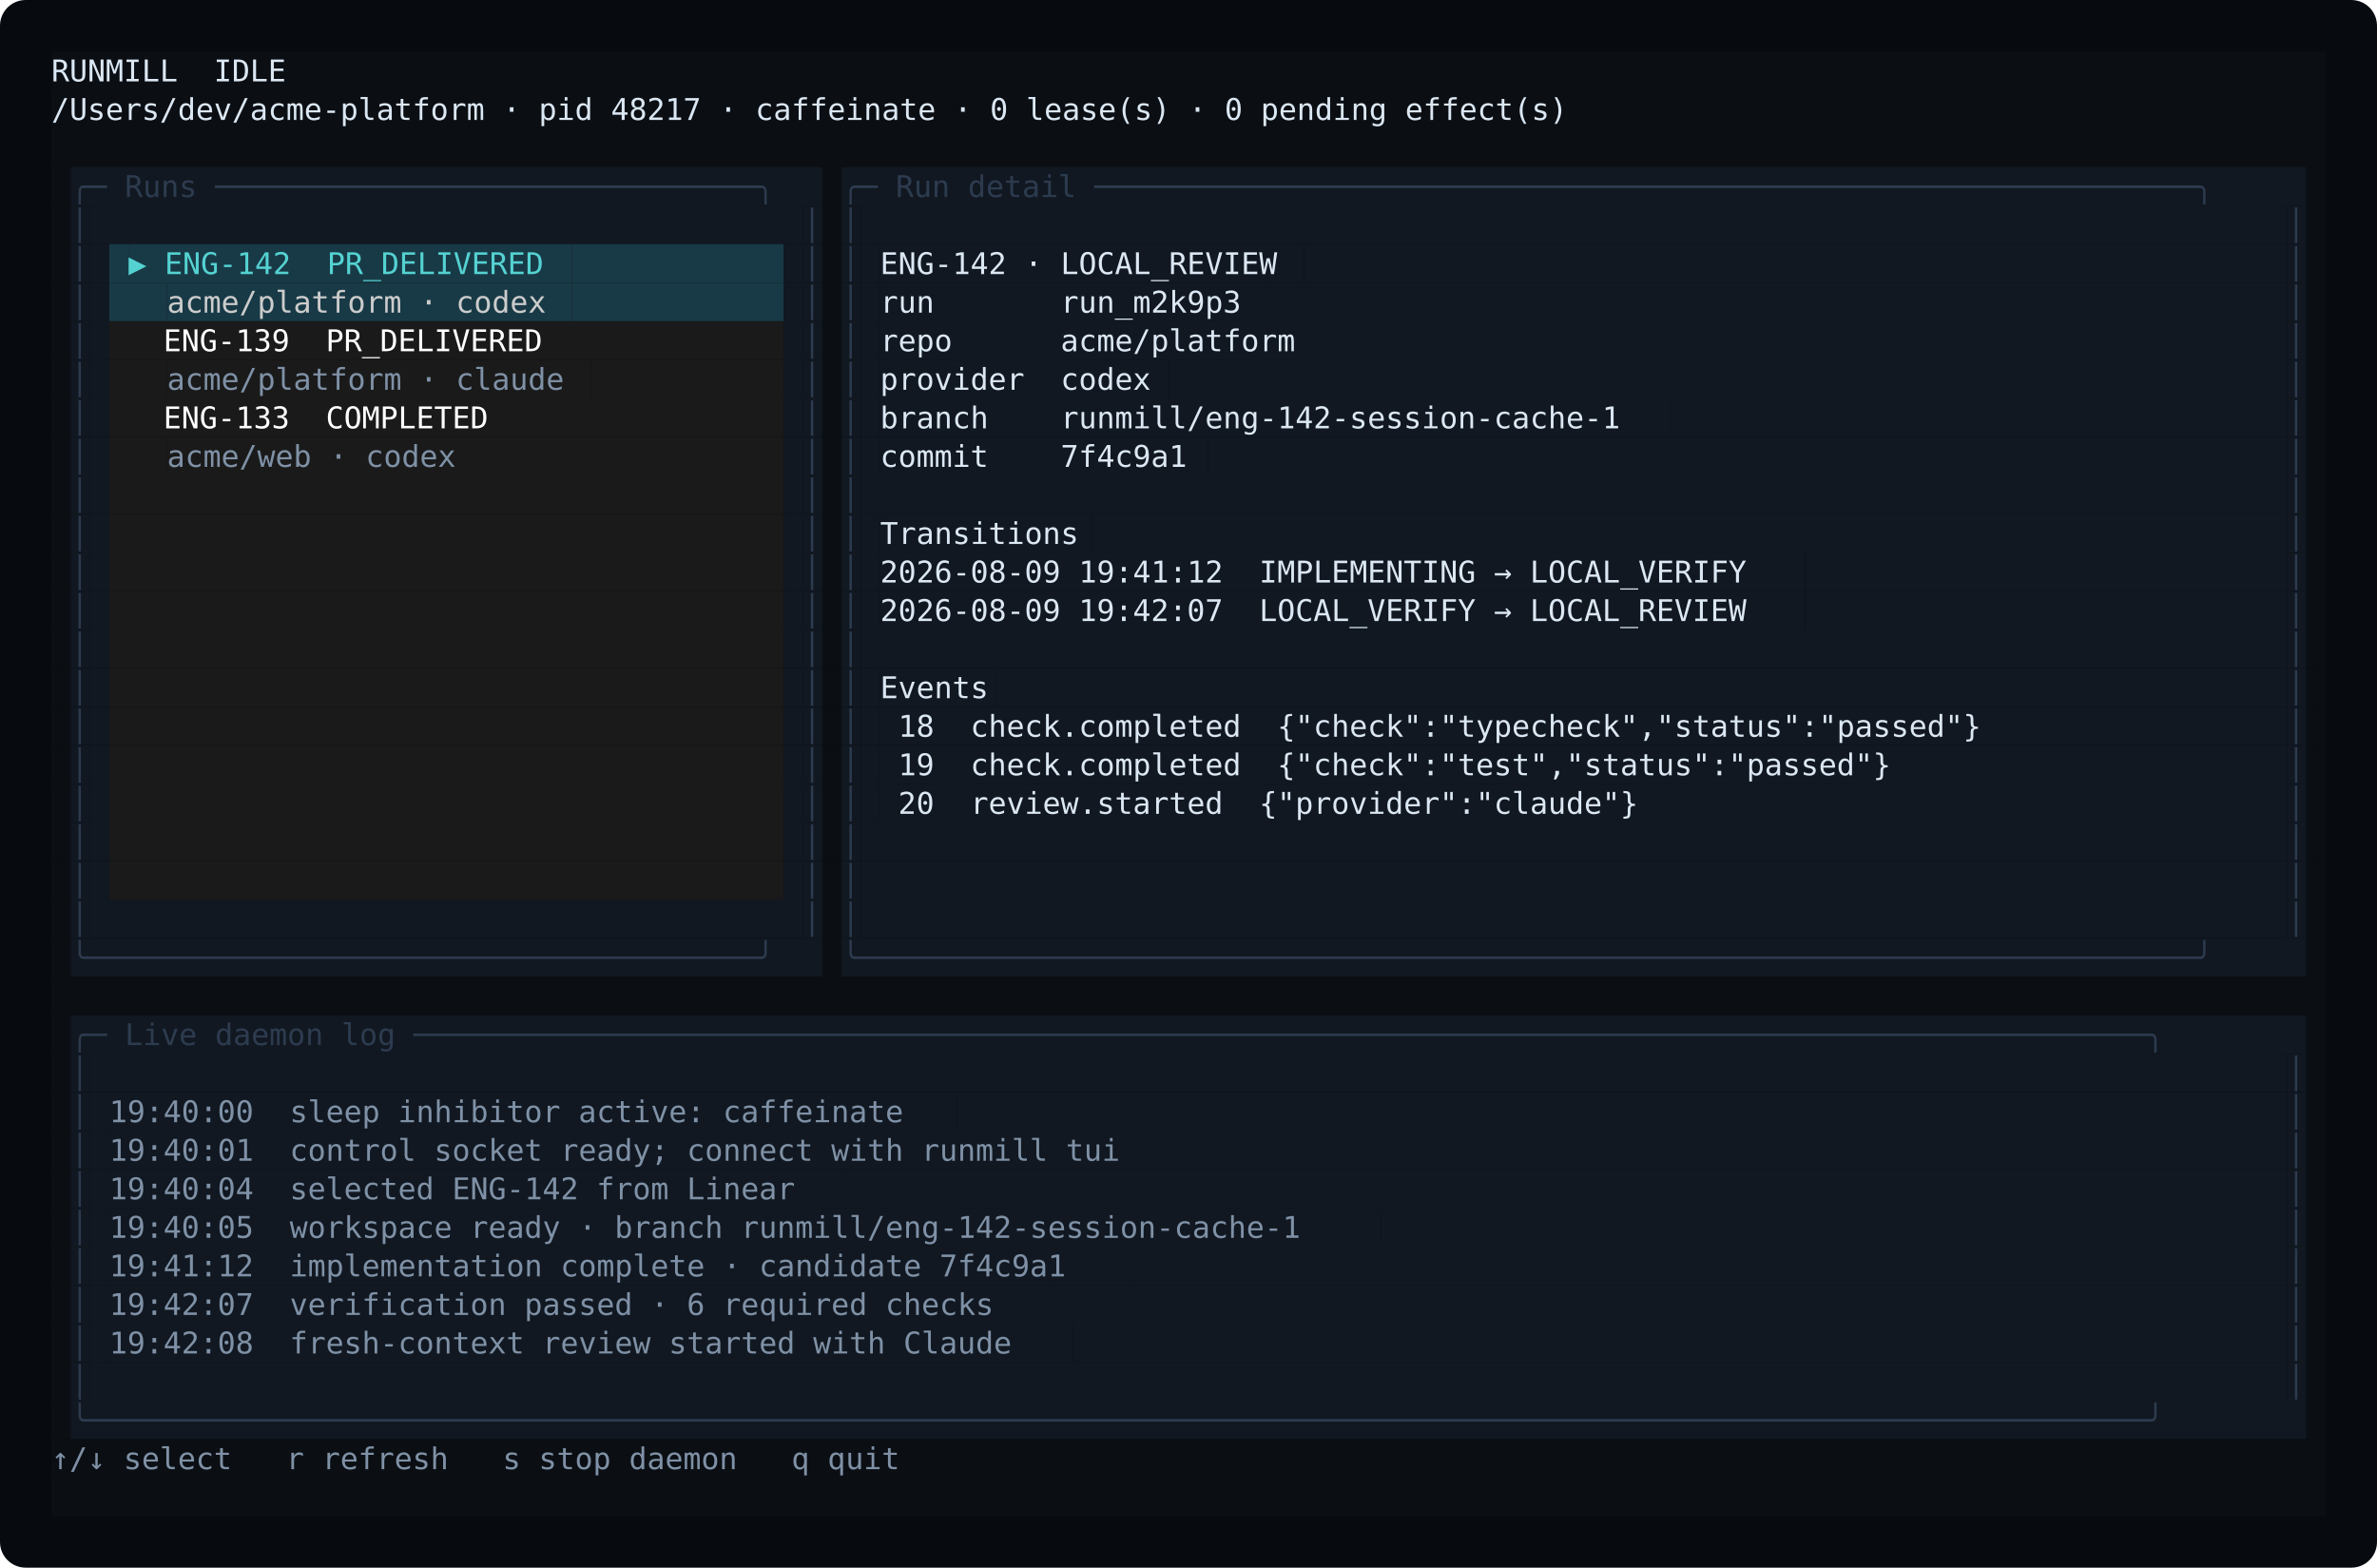
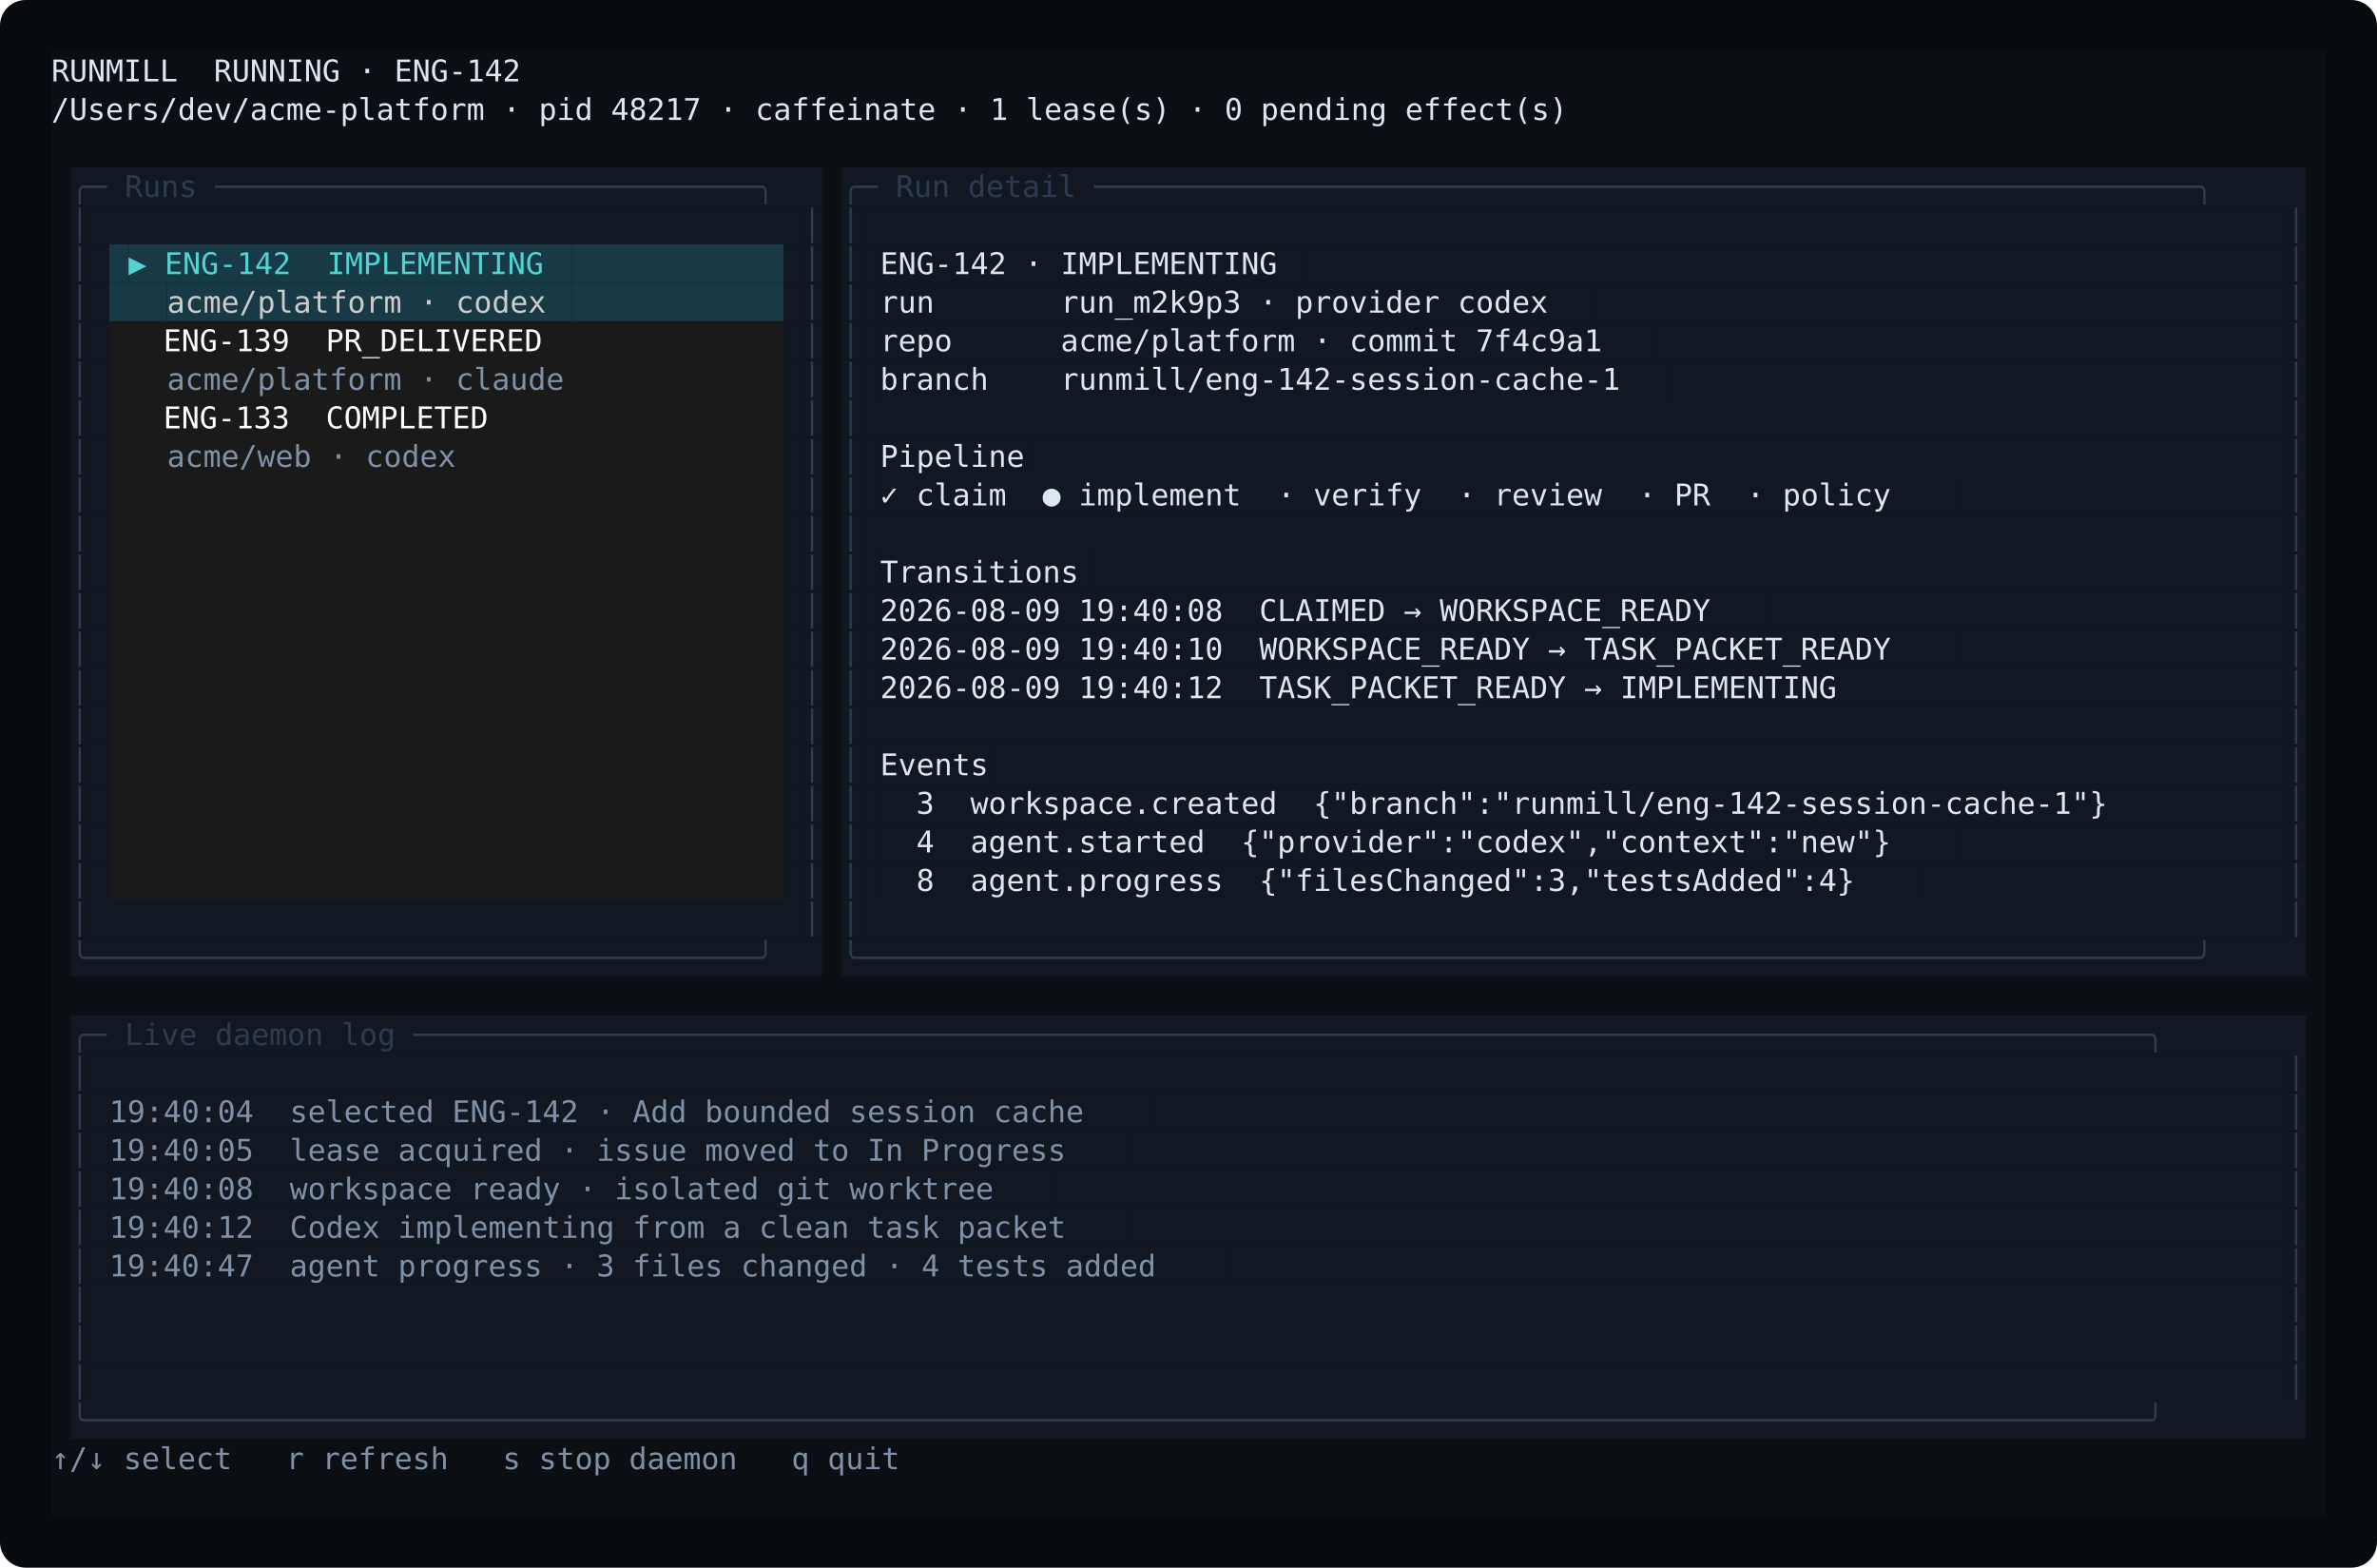
<svg xmlns="http://www.w3.org/2000/svg" width="1110" height="732" viewBox="0 0 1110 732">
  <rect width="100%" height="100%" rx="12" fill="#070a0f" />
  <g font-family="Menlo, Monaco, 'DejaVu Sans Mono', monospace" font-size="14" xml:space="preserve">
-     <rect x="24" y="24" width="117" height="18" fill="rgba(11,15,20,1.000)" />
-     <rect x="141" y="24" width="945" height="18" fill="rgba(11,15,20,1.000)" />
+     <rect x="24" y="24" width="234" height="18" fill="rgba(11,15,20,1.000)" />
+     <rect x="258" y="24" width="828" height="18" fill="rgba(11,15,20,1.000)" />
    <rect x="24" y="42" width="756" height="18" fill="rgba(11,15,20,1.000)" />
    <rect x="780" y="42" width="306" height="18" fill="rgba(11,15,20,1.000)" />
    <rect x="24" y="60" width="1062" height="18" fill="rgba(11,15,20,1.000)" />
    <rect x="24" y="78" width="9" height="18" fill="rgba(11,15,20,1.000)" />
    <rect x="33" y="78" width="351" height="18" fill="rgba(17,24,33,1.000)" />
    <rect x="384" y="78" width="9" height="18" fill="rgba(11,15,20,1.000)" />
    <rect x="393" y="78" width="684" height="18" fill="rgba(17,24,33,1.000)" />
    <rect x="1077" y="78" width="9" height="18" fill="rgba(11,15,20,1.000)" />
    <rect x="24" y="96" width="9" height="18" fill="rgba(11,15,20,1.000)" />
    <rect x="33" y="96" width="9" height="18" fill="rgba(17,24,33,1.000)" />
    <rect x="42" y="96" width="333" height="18" fill="rgba(17,24,33,1.000)" />
    <rect x="375" y="96" width="9" height="18" fill="rgba(17,24,33,1.000)" />
    <rect x="384" y="96" width="9" height="18" fill="rgba(11,15,20,1.000)" />
    <rect x="393" y="96" width="9" height="18" fill="rgba(17,24,33,1.000)" />
    <rect x="402" y="96" width="666" height="18" fill="rgba(17,24,33,1.000)" />
    <rect x="1068" y="96" width="9" height="18" fill="rgba(17,24,33,1.000)" />
    <rect x="1077" y="96" width="9" height="18" fill="rgba(11,15,20,1.000)" />
    <rect x="24" y="114" width="9" height="18" fill="rgba(11,15,20,1.000)" />
    <rect x="33" y="114" width="9" height="18" fill="rgba(17,24,33,1.000)" />
    <rect x="42" y="114" width="9" height="18" fill="rgba(17,24,33,1.000)" />
    <rect x="51" y="114" width="9" height="18" fill="rgba(24,58,70,1.000)" />
    <rect x="60" y="114" width="207" height="18" fill="rgba(24,58,70,1.000)" />
    <rect x="267" y="114" width="99" height="18" fill="rgba(24,58,70,1.000)" />
    <rect x="366" y="114" width="9" height="18" fill="rgba(17,24,33,1.000)" />
    <rect x="375" y="114" width="9" height="18" fill="rgba(17,24,33,1.000)" />
    <rect x="384" y="114" width="9" height="18" fill="rgba(11,15,20,1.000)" />
    <rect x="393" y="114" width="9" height="18" fill="rgba(17,24,33,1.000)" />
    <rect x="402" y="114" width="9" height="18" fill="rgba(17,24,33,1.000)" />
    <rect x="411" y="114" width="198" height="18" fill="rgba(17,24,33,1.000)" />
    <rect x="609" y="114" width="459" height="18" fill="rgba(17,24,33,1.000)" />
    <rect x="1068" y="114" width="9" height="18" fill="rgba(17,24,33,1.000)" />
    <rect x="1077" y="114" width="9" height="18" fill="rgba(11,15,20,1.000)" />
    <rect x="24" y="132" width="9" height="18" fill="rgba(11,15,20,1.000)" />
    <rect x="33" y="132" width="9" height="18" fill="rgba(17,24,33,1.000)" />
    <rect x="42" y="132" width="9" height="18" fill="rgba(17,24,33,1.000)" />
    <rect x="51" y="132" width="27" height="18" fill="rgba(24,58,70,1.000)" />
    <rect x="78" y="132" width="189" height="18" fill="rgba(24,58,70,1.000)" />
    <rect x="267" y="132" width="99" height="18" fill="rgba(24,58,70,1.000)" />
    <rect x="366" y="132" width="9" height="18" fill="rgba(17,24,33,1.000)" />
    <rect x="375" y="132" width="9" height="18" fill="rgba(17,24,33,1.000)" />
    <rect x="384" y="132" width="9" height="18" fill="rgba(11,15,20,1.000)" />
    <rect x="393" y="132" width="9" height="18" fill="rgba(17,24,33,1.000)" />
    <rect x="402" y="132" width="9" height="18" fill="rgba(17,24,33,1.000)" />
-     <rect x="411" y="132" width="180" height="18" fill="rgba(17,24,33,1.000)" />
-     <rect x="591" y="132" width="477" height="18" fill="rgba(17,24,33,1.000)" />
+     <rect x="411" y="132" width="333" height="18" fill="rgba(17,24,33,1.000)" />
+     <rect x="744" y="132" width="324" height="18" fill="rgba(17,24,33,1.000)" />
    <rect x="1068" y="132" width="9" height="18" fill="rgba(17,24,33,1.000)" />
    <rect x="1077" y="132" width="9" height="18" fill="rgba(11,15,20,1.000)" />
    <rect x="24" y="150" width="9" height="18" fill="rgba(11,15,20,1.000)" />
    <rect x="33" y="150" width="9" height="18" fill="rgba(17,24,33,1.000)" />
    <rect x="42" y="150" width="9" height="18" fill="rgba(17,24,33,1.000)" />
    <rect x="51" y="150" width="315" height="18" fill="rgba(26,26,26,1.000)" />
    <rect x="366" y="150" width="9" height="18" fill="rgba(17,24,33,1.000)" />
    <rect x="375" y="150" width="9" height="18" fill="rgba(17,24,33,1.000)" />
    <rect x="384" y="150" width="9" height="18" fill="rgba(11,15,20,1.000)" />
    <rect x="393" y="150" width="9" height="18" fill="rgba(17,24,33,1.000)" />
    <rect x="402" y="150" width="9" height="18" fill="rgba(17,24,33,1.000)" />
-     <rect x="411" y="150" width="207" height="18" fill="rgba(17,24,33,1.000)" />
-     <rect x="618" y="150" width="450" height="18" fill="rgba(17,24,33,1.000)" />
+     <rect x="411" y="150" width="360" height="18" fill="rgba(17,24,33,1.000)" />
+     <rect x="771" y="150" width="297" height="18" fill="rgba(17,24,33,1.000)" />
    <rect x="1068" y="150" width="9" height="18" fill="rgba(17,24,33,1.000)" />
    <rect x="1077" y="150" width="9" height="18" fill="rgba(11,15,20,1.000)" />
    <rect x="24" y="168" width="9" height="18" fill="rgba(11,15,20,1.000)" />
    <rect x="33" y="168" width="9" height="18" fill="rgba(17,24,33,1.000)" />
    <rect x="42" y="168" width="9" height="18" fill="rgba(17,24,33,1.000)" />
    <rect x="51" y="168" width="27" height="18" fill="rgba(26,26,26,1.000)" />
    <rect x="78" y="168" width="198" height="18" fill="rgba(26,26,26,1.000)" />
    <rect x="276" y="168" width="90" height="18" fill="rgba(26,26,26,1.000)" />
    <rect x="366" y="168" width="9" height="18" fill="rgba(17,24,33,1.000)" />
    <rect x="375" y="168" width="9" height="18" fill="rgba(17,24,33,1.000)" />
    <rect x="384" y="168" width="9" height="18" fill="rgba(11,15,20,1.000)" />
    <rect x="393" y="168" width="9" height="18" fill="rgba(17,24,33,1.000)" />
    <rect x="402" y="168" width="9" height="18" fill="rgba(17,24,33,1.000)" />
-     <rect x="411" y="168" width="135" height="18" fill="rgba(17,24,33,1.000)" />
-     <rect x="546" y="168" width="522" height="18" fill="rgba(17,24,33,1.000)" />
+     <rect x="411" y="168" width="369" height="18" fill="rgba(17,24,33,1.000)" />
+     <rect x="780" y="168" width="288" height="18" fill="rgba(17,24,33,1.000)" />
    <rect x="1068" y="168" width="9" height="18" fill="rgba(17,24,33,1.000)" />
    <rect x="1077" y="168" width="9" height="18" fill="rgba(11,15,20,1.000)" />
    <rect x="24" y="186" width="9" height="18" fill="rgba(11,15,20,1.000)" />
    <rect x="33" y="186" width="9" height="18" fill="rgba(17,24,33,1.000)" />
    <rect x="42" y="186" width="9" height="18" fill="rgba(17,24,33,1.000)" />
    <rect x="51" y="186" width="315" height="18" fill="rgba(26,26,26,1.000)" />
    <rect x="366" y="186" width="9" height="18" fill="rgba(17,24,33,1.000)" />
    <rect x="375" y="186" width="9" height="18" fill="rgba(17,24,33,1.000)" />
    <rect x="384" y="186" width="9" height="18" fill="rgba(11,15,20,1.000)" />
    <rect x="393" y="186" width="9" height="18" fill="rgba(17,24,33,1.000)" />
-     <rect x="402" y="186" width="9" height="18" fill="rgba(17,24,33,1.000)" />
-     <rect x="411" y="186" width="369" height="18" fill="rgba(17,24,33,1.000)" />
-     <rect x="780" y="186" width="288" height="18" fill="rgba(17,24,33,1.000)" />
+     <rect x="402" y="186" width="666" height="18" fill="rgba(17,24,33,1.000)" />
    <rect x="1068" y="186" width="9" height="18" fill="rgba(17,24,33,1.000)" />
    <rect x="1077" y="186" width="9" height="18" fill="rgba(11,15,20,1.000)" />
    <rect x="24" y="204" width="9" height="18" fill="rgba(11,15,20,1.000)" />
    <rect x="33" y="204" width="9" height="18" fill="rgba(17,24,33,1.000)" />
    <rect x="42" y="204" width="9" height="18" fill="rgba(17,24,33,1.000)" />
    <rect x="51" y="204" width="27" height="18" fill="rgba(26,26,26,1.000)" />
    <rect x="78" y="204" width="144" height="18" fill="rgba(26,26,26,1.000)" />
    <rect x="222" y="204" width="144" height="18" fill="rgba(26,26,26,1.000)" />
    <rect x="366" y="204" width="9" height="18" fill="rgba(17,24,33,1.000)" />
    <rect x="375" y="204" width="9" height="18" fill="rgba(17,24,33,1.000)" />
    <rect x="384" y="204" width="9" height="18" fill="rgba(11,15,20,1.000)" />
    <rect x="393" y="204" width="9" height="18" fill="rgba(17,24,33,1.000)" />
    <rect x="402" y="204" width="9" height="18" fill="rgba(17,24,33,1.000)" />
-     <rect x="411" y="204" width="153" height="18" fill="rgba(17,24,33,1.000)" />
-     <rect x="564" y="204" width="504" height="18" fill="rgba(17,24,33,1.000)" />
+     <rect x="411" y="204" width="72" height="18" fill="rgba(17,24,33,1.000)" />
+     <rect x="483" y="204" width="585" height="18" fill="rgba(17,24,33,1.000)" />
    <rect x="1068" y="204" width="9" height="18" fill="rgba(17,24,33,1.000)" />
    <rect x="1077" y="204" width="9" height="18" fill="rgba(11,15,20,1.000)" />
    <rect x="24" y="222" width="9" height="18" fill="rgba(11,15,20,1.000)" />
    <rect x="33" y="222" width="9" height="18" fill="rgba(17,24,33,1.000)" />
    <rect x="42" y="222" width="9" height="18" fill="rgba(17,24,33,1.000)" />
    <rect x="51" y="222" width="315" height="18" fill="rgba(26,26,26,1.000)" />
    <rect x="366" y="222" width="9" height="18" fill="rgba(17,24,33,1.000)" />
    <rect x="375" y="222" width="9" height="18" fill="rgba(17,24,33,1.000)" />
    <rect x="384" y="222" width="9" height="18" fill="rgba(11,15,20,1.000)" />
    <rect x="393" y="222" width="9" height="18" fill="rgba(17,24,33,1.000)" />
-     <rect x="402" y="222" width="666" height="18" fill="rgba(17,24,33,1.000)" />
+     <rect x="402" y="222" width="9" height="18" fill="rgba(17,24,33,1.000)" />
+     <rect x="411" y="222" width="504" height="18" fill="rgba(17,24,33,1.000)" />
+     <rect x="915" y="222" width="153" height="18" fill="rgba(17,24,33,1.000)" />
    <rect x="1068" y="222" width="9" height="18" fill="rgba(17,24,33,1.000)" />
    <rect x="1077" y="222" width="9" height="18" fill="rgba(11,15,20,1.000)" />
    <rect x="24" y="240" width="9" height="18" fill="rgba(11,15,20,1.000)" />
    <rect x="33" y="240" width="9" height="18" fill="rgba(17,24,33,1.000)" />
    <rect x="42" y="240" width="9" height="18" fill="rgba(17,24,33,1.000)" />
    <rect x="51" y="240" width="315" height="18" fill="rgba(26,26,26,1.000)" />
    <rect x="366" y="240" width="9" height="18" fill="rgba(17,24,33,1.000)" />
    <rect x="375" y="240" width="9" height="18" fill="rgba(17,24,33,1.000)" />
    <rect x="384" y="240" width="9" height="18" fill="rgba(11,15,20,1.000)" />
    <rect x="393" y="240" width="9" height="18" fill="rgba(17,24,33,1.000)" />
-     <rect x="402" y="240" width="9" height="18" fill="rgba(17,24,33,1.000)" />
-     <rect x="411" y="240" width="99" height="18" fill="rgba(17,24,33,1.000)" />
-     <rect x="510" y="240" width="558" height="18" fill="rgba(17,24,33,1.000)" />
+     <rect x="402" y="240" width="666" height="18" fill="rgba(17,24,33,1.000)" />
    <rect x="1068" y="240" width="9" height="18" fill="rgba(17,24,33,1.000)" />
    <rect x="1077" y="240" width="9" height="18" fill="rgba(11,15,20,1.000)" />
    <rect x="24" y="258" width="9" height="18" fill="rgba(11,15,20,1.000)" />
    <rect x="33" y="258" width="9" height="18" fill="rgba(17,24,33,1.000)" />
    <rect x="42" y="258" width="9" height="18" fill="rgba(17,24,33,1.000)" />
    <rect x="51" y="258" width="315" height="18" fill="rgba(26,26,26,1.000)" />
    <rect x="366" y="258" width="9" height="18" fill="rgba(17,24,33,1.000)" />
    <rect x="375" y="258" width="9" height="18" fill="rgba(17,24,33,1.000)" />
    <rect x="384" y="258" width="9" height="18" fill="rgba(11,15,20,1.000)" />
    <rect x="393" y="258" width="9" height="18" fill="rgba(17,24,33,1.000)" />
    <rect x="402" y="258" width="9" height="18" fill="rgba(17,24,33,1.000)" />
-     <rect x="411" y="258" width="432" height="18" fill="rgba(17,24,33,1.000)" />
-     <rect x="843" y="258" width="225" height="18" fill="rgba(17,24,33,1.000)" />
+     <rect x="411" y="258" width="99" height="18" fill="rgba(17,24,33,1.000)" />
+     <rect x="510" y="258" width="558" height="18" fill="rgba(17,24,33,1.000)" />
    <rect x="1068" y="258" width="9" height="18" fill="rgba(17,24,33,1.000)" />
    <rect x="1077" y="258" width="9" height="18" fill="rgba(11,15,20,1.000)" />
    <rect x="24" y="276" width="9" height="18" fill="rgba(11,15,20,1.000)" />
    <rect x="33" y="276" width="9" height="18" fill="rgba(17,24,33,1.000)" />
    <rect x="42" y="276" width="9" height="18" fill="rgba(17,24,33,1.000)" />
    <rect x="51" y="276" width="315" height="18" fill="rgba(26,26,26,1.000)" />
    <rect x="366" y="276" width="9" height="18" fill="rgba(17,24,33,1.000)" />
    <rect x="375" y="276" width="9" height="18" fill="rgba(17,24,33,1.000)" />
    <rect x="384" y="276" width="9" height="18" fill="rgba(11,15,20,1.000)" />
    <rect x="393" y="276" width="9" height="18" fill="rgba(17,24,33,1.000)" />
    <rect x="402" y="276" width="9" height="18" fill="rgba(17,24,33,1.000)" />
-     <rect x="411" y="276" width="432" height="18" fill="rgba(17,24,33,1.000)" />
-     <rect x="843" y="276" width="225" height="18" fill="rgba(17,24,33,1.000)" />
+     <rect x="411" y="276" width="414" height="18" fill="rgba(17,24,33,1.000)" />
+     <rect x="825" y="276" width="243" height="18" fill="rgba(17,24,33,1.000)" />
    <rect x="1068" y="276" width="9" height="18" fill="rgba(17,24,33,1.000)" />
    <rect x="1077" y="276" width="9" height="18" fill="rgba(11,15,20,1.000)" />
    <rect x="24" y="294" width="9" height="18" fill="rgba(11,15,20,1.000)" />
    <rect x="33" y="294" width="9" height="18" fill="rgba(17,24,33,1.000)" />
    <rect x="42" y="294" width="9" height="18" fill="rgba(17,24,33,1.000)" />
    <rect x="51" y="294" width="315" height="18" fill="rgba(26,26,26,1.000)" />
    <rect x="366" y="294" width="9" height="18" fill="rgba(17,24,33,1.000)" />
    <rect x="375" y="294" width="9" height="18" fill="rgba(17,24,33,1.000)" />
    <rect x="384" y="294" width="9" height="18" fill="rgba(11,15,20,1.000)" />
    <rect x="393" y="294" width="9" height="18" fill="rgba(17,24,33,1.000)" />
-     <rect x="402" y="294" width="666" height="18" fill="rgba(17,24,33,1.000)" />
+     <rect x="402" y="294" width="9" height="18" fill="rgba(17,24,33,1.000)" />
+     <rect x="411" y="294" width="504" height="18" fill="rgba(17,24,33,1.000)" />
+     <rect x="915" y="294" width="153" height="18" fill="rgba(17,24,33,1.000)" />
    <rect x="1068" y="294" width="9" height="18" fill="rgba(17,24,33,1.000)" />
    <rect x="1077" y="294" width="9" height="18" fill="rgba(11,15,20,1.000)" />
    <rect x="24" y="312" width="9" height="18" fill="rgba(11,15,20,1.000)" />
    <rect x="33" y="312" width="9" height="18" fill="rgba(17,24,33,1.000)" />
    <rect x="42" y="312" width="9" height="18" fill="rgba(17,24,33,1.000)" />
    <rect x="51" y="312" width="315" height="18" fill="rgba(26,26,26,1.000)" />
    <rect x="366" y="312" width="9" height="18" fill="rgba(17,24,33,1.000)" />
    <rect x="375" y="312" width="9" height="18" fill="rgba(17,24,33,1.000)" />
    <rect x="384" y="312" width="9" height="18" fill="rgba(11,15,20,1.000)" />
    <rect x="393" y="312" width="9" height="18" fill="rgba(17,24,33,1.000)" />
    <rect x="402" y="312" width="9" height="18" fill="rgba(17,24,33,1.000)" />
-     <rect x="411" y="312" width="54" height="18" fill="rgba(17,24,33,1.000)" />
-     <rect x="465" y="312" width="603" height="18" fill="rgba(17,24,33,1.000)" />
+     <rect x="411" y="312" width="477" height="18" fill="rgba(17,24,33,1.000)" />
+     <rect x="888" y="312" width="180" height="18" fill="rgba(17,24,33,1.000)" />
    <rect x="1068" y="312" width="9" height="18" fill="rgba(17,24,33,1.000)" />
    <rect x="1077" y="312" width="9" height="18" fill="rgba(11,15,20,1.000)" />
    <rect x="24" y="330" width="9" height="18" fill="rgba(11,15,20,1.000)" />
    <rect x="33" y="330" width="9" height="18" fill="rgba(17,24,33,1.000)" />
    <rect x="42" y="330" width="9" height="18" fill="rgba(17,24,33,1.000)" />
    <rect x="51" y="330" width="315" height="18" fill="rgba(26,26,26,1.000)" />
    <rect x="366" y="330" width="9" height="18" fill="rgba(17,24,33,1.000)" />
    <rect x="375" y="330" width="9" height="18" fill="rgba(17,24,33,1.000)" />
    <rect x="384" y="330" width="9" height="18" fill="rgba(11,15,20,1.000)" />
    <rect x="393" y="330" width="9" height="18" fill="rgba(17,24,33,1.000)" />
-     <rect x="402" y="330" width="9" height="18" fill="rgba(17,24,33,1.000)" />
-     <rect x="411" y="330" width="549" height="18" fill="rgba(17,24,33,1.000)" />
-     <rect x="960" y="330" width="108" height="18" fill="rgba(17,24,33,1.000)" />
+     <rect x="402" y="330" width="666" height="18" fill="rgba(17,24,33,1.000)" />
    <rect x="1068" y="330" width="9" height="18" fill="rgba(17,24,33,1.000)" />
    <rect x="1077" y="330" width="9" height="18" fill="rgba(11,15,20,1.000)" />
    <rect x="24" y="348" width="9" height="18" fill="rgba(11,15,20,1.000)" />
    <rect x="33" y="348" width="9" height="18" fill="rgba(17,24,33,1.000)" />
    <rect x="42" y="348" width="9" height="18" fill="rgba(17,24,33,1.000)" />
    <rect x="51" y="348" width="315" height="18" fill="rgba(26,26,26,1.000)" />
    <rect x="366" y="348" width="9" height="18" fill="rgba(17,24,33,1.000)" />
    <rect x="375" y="348" width="9" height="18" fill="rgba(17,24,33,1.000)" />
    <rect x="384" y="348" width="9" height="18" fill="rgba(11,15,20,1.000)" />
    <rect x="393" y="348" width="9" height="18" fill="rgba(17,24,33,1.000)" />
    <rect x="402" y="348" width="9" height="18" fill="rgba(17,24,33,1.000)" />
-     <rect x="411" y="348" width="504" height="18" fill="rgba(17,24,33,1.000)" />
-     <rect x="915" y="348" width="153" height="18" fill="rgba(17,24,33,1.000)" />
+     <rect x="411" y="348" width="54" height="18" fill="rgba(17,24,33,1.000)" />
+     <rect x="465" y="348" width="603" height="18" fill="rgba(17,24,33,1.000)" />
    <rect x="1068" y="348" width="9" height="18" fill="rgba(17,24,33,1.000)" />
    <rect x="1077" y="348" width="9" height="18" fill="rgba(11,15,20,1.000)" />
    <rect x="24" y="366" width="9" height="18" fill="rgba(11,15,20,1.000)" />
    <rect x="33" y="366" width="9" height="18" fill="rgba(17,24,33,1.000)" />
    <rect x="42" y="366" width="9" height="18" fill="rgba(17,24,33,1.000)" />
    <rect x="51" y="366" width="315" height="18" fill="rgba(26,26,26,1.000)" />
    <rect x="366" y="366" width="9" height="18" fill="rgba(17,24,33,1.000)" />
    <rect x="375" y="366" width="9" height="18" fill="rgba(17,24,33,1.000)" />
    <rect x="384" y="366" width="9" height="18" fill="rgba(11,15,20,1.000)" />
    <rect x="393" y="366" width="9" height="18" fill="rgba(17,24,33,1.000)" />
    <rect x="402" y="366" width="9" height="18" fill="rgba(17,24,33,1.000)" />
-     <rect x="411" y="366" width="378" height="18" fill="rgba(17,24,33,1.000)" />
-     <rect x="789" y="366" width="279" height="18" fill="rgba(17,24,33,1.000)" />
+     <rect x="411" y="366" width="612" height="18" fill="rgba(17,24,33,1.000)" />
+     <rect x="1023" y="366" width="45" height="18" fill="rgba(17,24,33,1.000)" />
    <rect x="1068" y="366" width="9" height="18" fill="rgba(17,24,33,1.000)" />
    <rect x="1077" y="366" width="9" height="18" fill="rgba(11,15,20,1.000)" />
    <rect x="24" y="384" width="9" height="18" fill="rgba(11,15,20,1.000)" />
    <rect x="33" y="384" width="9" height="18" fill="rgba(17,24,33,1.000)" />
    <rect x="42" y="384" width="9" height="18" fill="rgba(17,24,33,1.000)" />
    <rect x="51" y="384" width="315" height="18" fill="rgba(26,26,26,1.000)" />
    <rect x="366" y="384" width="9" height="18" fill="rgba(17,24,33,1.000)" />
    <rect x="375" y="384" width="9" height="18" fill="rgba(17,24,33,1.000)" />
    <rect x="384" y="384" width="9" height="18" fill="rgba(11,15,20,1.000)" />
    <rect x="393" y="384" width="9" height="18" fill="rgba(17,24,33,1.000)" />
-     <rect x="402" y="384" width="666" height="18" fill="rgba(17,24,33,1.000)" />
+     <rect x="402" y="384" width="9" height="18" fill="rgba(17,24,33,1.000)" />
+     <rect x="411" y="384" width="504" height="18" fill="rgba(17,24,33,1.000)" />
+     <rect x="915" y="384" width="153" height="18" fill="rgba(17,24,33,1.000)" />
    <rect x="1068" y="384" width="9" height="18" fill="rgba(17,24,33,1.000)" />
    <rect x="1077" y="384" width="9" height="18" fill="rgba(11,15,20,1.000)" />
    <rect x="24" y="402" width="9" height="18" fill="rgba(11,15,20,1.000)" />
    <rect x="33" y="402" width="9" height="18" fill="rgba(17,24,33,1.000)" />
    <rect x="42" y="402" width="9" height="18" fill="rgba(17,24,33,1.000)" />
    <rect x="51" y="402" width="315" height="18" fill="rgba(26,26,26,1.000)" />
    <rect x="366" y="402" width="9" height="18" fill="rgba(17,24,33,1.000)" />
    <rect x="375" y="402" width="9" height="18" fill="rgba(17,24,33,1.000)" />
    <rect x="384" y="402" width="9" height="18" fill="rgba(11,15,20,1.000)" />
    <rect x="393" y="402" width="9" height="18" fill="rgba(17,24,33,1.000)" />
-     <rect x="402" y="402" width="666" height="18" fill="rgba(17,24,33,1.000)" />
+     <rect x="402" y="402" width="9" height="18" fill="rgba(17,24,33,1.000)" />
+     <rect x="411" y="402" width="486" height="18" fill="rgba(17,24,33,1.000)" />
+     <rect x="897" y="402" width="171" height="18" fill="rgba(17,24,33,1.000)" />
    <rect x="1068" y="402" width="9" height="18" fill="rgba(17,24,33,1.000)" />
    <rect x="1077" y="402" width="9" height="18" fill="rgba(11,15,20,1.000)" />
    <rect x="24" y="420" width="9" height="18" fill="rgba(11,15,20,1.000)" />
    <rect x="33" y="420" width="9" height="18" fill="rgba(17,24,33,1.000)" />
    <rect x="42" y="420" width="333" height="18" fill="rgba(17,24,33,1.000)" />
    <rect x="375" y="420" width="9" height="18" fill="rgba(17,24,33,1.000)" />
    <rect x="384" y="420" width="9" height="18" fill="rgba(11,15,20,1.000)" />
    <rect x="393" y="420" width="9" height="18" fill="rgba(17,24,33,1.000)" />
    <rect x="402" y="420" width="666" height="18" fill="rgba(17,24,33,1.000)" />
    <rect x="1068" y="420" width="9" height="18" fill="rgba(17,24,33,1.000)" />
    <rect x="1077" y="420" width="9" height="18" fill="rgba(11,15,20,1.000)" />
    <rect x="24" y="438" width="9" height="18" fill="rgba(11,15,20,1.000)" />
    <rect x="33" y="438" width="351" height="18" fill="rgba(17,24,33,1.000)" />
    <rect x="384" y="438" width="9" height="18" fill="rgba(11,15,20,1.000)" />
    <rect x="393" y="438" width="684" height="18" fill="rgba(17,24,33,1.000)" />
    <rect x="1077" y="438" width="9" height="18" fill="rgba(11,15,20,1.000)" />
    <rect x="24" y="456" width="1062" height="18" fill="rgba(11,15,20,1.000)" />
    <rect x="24" y="474" width="9" height="18" fill="rgba(11,15,20,1.000)" />
    <rect x="33" y="474" width="1044" height="18" fill="rgba(17,24,33,1.000)" />
    <rect x="1077" y="474" width="9" height="18" fill="rgba(11,15,20,1.000)" />
    <rect x="24" y="492" width="9" height="18" fill="rgba(11,15,20,1.000)" />
    <rect x="33" y="492" width="9" height="18" fill="rgba(17,24,33,1.000)" />
    <rect x="42" y="492" width="1026" height="18" fill="rgba(17,24,33,1.000)" />
    <rect x="1068" y="492" width="9" height="18" fill="rgba(17,24,33,1.000)" />
    <rect x="1077" y="492" width="9" height="18" fill="rgba(11,15,20,1.000)" />
    <rect x="24" y="510" width="9" height="18" fill="rgba(11,15,20,1.000)" />
    <rect x="33" y="510" width="9" height="18" fill="rgba(17,24,33,1.000)" />
    <rect x="42" y="510" width="9" height="18" fill="rgba(17,24,33,1.000)" />
-     <rect x="51" y="510" width="396" height="18" fill="rgba(17,24,33,1.000)" />
-     <rect x="447" y="510" width="621" height="18" fill="rgba(17,24,33,1.000)" />
+     <rect x="51" y="510" width="486" height="18" fill="rgba(17,24,33,1.000)" />
+     <rect x="537" y="510" width="531" height="18" fill="rgba(17,24,33,1.000)" />
    <rect x="1068" y="510" width="9" height="18" fill="rgba(17,24,33,1.000)" />
    <rect x="1077" y="510" width="9" height="18" fill="rgba(11,15,20,1.000)" />
    <rect x="24" y="528" width="9" height="18" fill="rgba(11,15,20,1.000)" />
    <rect x="33" y="528" width="9" height="18" fill="rgba(17,24,33,1.000)" />
    <rect x="42" y="528" width="9" height="18" fill="rgba(17,24,33,1.000)" />
-     <rect x="51" y="528" width="504" height="18" fill="rgba(17,24,33,1.000)" />
-     <rect x="555" y="528" width="513" height="18" fill="rgba(17,24,33,1.000)" />
+     <rect x="51" y="528" width="477" height="18" fill="rgba(17,24,33,1.000)" />
+     <rect x="528" y="528" width="540" height="18" fill="rgba(17,24,33,1.000)" />
    <rect x="1068" y="528" width="9" height="18" fill="rgba(17,24,33,1.000)" />
    <rect x="1077" y="528" width="9" height="18" fill="rgba(11,15,20,1.000)" />
    <rect x="24" y="546" width="9" height="18" fill="rgba(11,15,20,1.000)" />
    <rect x="33" y="546" width="9" height="18" fill="rgba(17,24,33,1.000)" />
    <rect x="42" y="546" width="9" height="18" fill="rgba(17,24,33,1.000)" />
-     <rect x="51" y="546" width="342" height="18" fill="rgba(17,24,33,1.000)" />
-     <rect x="393" y="546" width="675" height="18" fill="rgba(17,24,33,1.000)" />
+     <rect x="51" y="546" width="441" height="18" fill="rgba(17,24,33,1.000)" />
+     <rect x="492" y="546" width="576" height="18" fill="rgba(17,24,33,1.000)" />
    <rect x="1068" y="546" width="9" height="18" fill="rgba(17,24,33,1.000)" />
    <rect x="1077" y="546" width="9" height="18" fill="rgba(11,15,20,1.000)" />
    <rect x="24" y="564" width="9" height="18" fill="rgba(11,15,20,1.000)" />
    <rect x="33" y="564" width="9" height="18" fill="rgba(17,24,33,1.000)" />
    <rect x="42" y="564" width="9" height="18" fill="rgba(17,24,33,1.000)" />
-     <rect x="51" y="564" width="594" height="18" fill="rgba(17,24,33,1.000)" />
-     <rect x="645" y="564" width="423" height="18" fill="rgba(17,24,33,1.000)" />
+     <rect x="51" y="564" width="477" height="18" fill="rgba(17,24,33,1.000)" />
+     <rect x="528" y="564" width="540" height="18" fill="rgba(17,24,33,1.000)" />
    <rect x="1068" y="564" width="9" height="18" fill="rgba(17,24,33,1.000)" />
    <rect x="1077" y="564" width="9" height="18" fill="rgba(11,15,20,1.000)" />
    <rect x="24" y="582" width="9" height="18" fill="rgba(11,15,20,1.000)" />
    <rect x="33" y="582" width="9" height="18" fill="rgba(17,24,33,1.000)" />
    <rect x="42" y="582" width="9" height="18" fill="rgba(17,24,33,1.000)" />
-     <rect x="51" y="582" width="477" height="18" fill="rgba(17,24,33,1.000)" />
-     <rect x="528" y="582" width="540" height="18" fill="rgba(17,24,33,1.000)" />
+     <rect x="51" y="582" width="522" height="18" fill="rgba(17,24,33,1.000)" />
+     <rect x="573" y="582" width="495" height="18" fill="rgba(17,24,33,1.000)" />
    <rect x="1068" y="582" width="9" height="18" fill="rgba(17,24,33,1.000)" />
    <rect x="1077" y="582" width="9" height="18" fill="rgba(11,15,20,1.000)" />
    <rect x="24" y="600" width="9" height="18" fill="rgba(11,15,20,1.000)" />
    <rect x="33" y="600" width="9" height="18" fill="rgba(17,24,33,1.000)" />
-     <rect x="42" y="600" width="9" height="18" fill="rgba(17,24,33,1.000)" />
-     <rect x="51" y="600" width="441" height="18" fill="rgba(17,24,33,1.000)" />
-     <rect x="492" y="600" width="576" height="18" fill="rgba(17,24,33,1.000)" />
+     <rect x="42" y="600" width="1026" height="18" fill="rgba(17,24,33,1.000)" />
    <rect x="1068" y="600" width="9" height="18" fill="rgba(17,24,33,1.000)" />
    <rect x="1077" y="600" width="9" height="18" fill="rgba(11,15,20,1.000)" />
    <rect x="24" y="618" width="9" height="18" fill="rgba(11,15,20,1.000)" />
    <rect x="33" y="618" width="9" height="18" fill="rgba(17,24,33,1.000)" />
-     <rect x="42" y="618" width="9" height="18" fill="rgba(17,24,33,1.000)" />
-     <rect x="51" y="618" width="450" height="18" fill="rgba(17,24,33,1.000)" />
-     <rect x="501" y="618" width="567" height="18" fill="rgba(17,24,33,1.000)" />
+     <rect x="42" y="618" width="1026" height="18" fill="rgba(17,24,33,1.000)" />
    <rect x="1068" y="618" width="9" height="18" fill="rgba(17,24,33,1.000)" />
    <rect x="1077" y="618" width="9" height="18" fill="rgba(11,15,20,1.000)" />
    <rect x="24" y="636" width="9" height="18" fill="rgba(11,15,20,1.000)" />
    <rect x="33" y="636" width="9" height="18" fill="rgba(17,24,33,1.000)" />
    <rect x="42" y="636" width="1026" height="18" fill="rgba(17,24,33,1.000)" />
    <rect x="1068" y="636" width="9" height="18" fill="rgba(17,24,33,1.000)" />
    <rect x="1077" y="636" width="9" height="18" fill="rgba(11,15,20,1.000)" />
    <rect x="24" y="654" width="9" height="18" fill="rgba(11,15,20,1.000)" />
    <rect x="33" y="654" width="1044" height="18" fill="rgba(17,24,33,1.000)" />
    <rect x="1077" y="654" width="9" height="18" fill="rgba(11,15,20,1.000)" />
    <rect x="24" y="672" width="423" height="18" fill="rgba(11,15,20,1.000)" />
    <rect x="447" y="672" width="639" height="18" fill="rgba(11,15,20,1.000)" />
    <rect x="24" y="690" width="1062" height="18" fill="rgba(11,15,20,1.000)" />
-     <text x="24" y="38" fill="rgba(219,231,243,1.000)">RUNMILL  IDLE</text>
-     <text x="24" y="56" fill="rgba(219,231,243,1.000)">/Users/dev/acme-platform · pid 48217 · caffeinate · 0 lease(s) · 0 pending effect(s)</text>
+     <text x="24" y="38" fill="rgba(219,231,243,1.000)">RUNMILL  RUNNING · ENG-142</text>
+     <text x="24" y="56" fill="rgba(219,231,243,1.000)">/Users/dev/acme-platform · pid 48217 · caffeinate · 1 lease(s) · 0 pending effect(s)</text>
    <text x="33" y="92" fill="rgba(45,59,79,1.000)">╭─ Runs ──────────────────────────────╮</text>
    <text x="393" y="92" fill="rgba(45,59,79,1.000)">╭─ Run detail ─────────────────────────────────────────────────────────────╮</text>
    <text x="33" y="110" fill="rgba(45,59,79,1.000)">│</text>
    <text x="375" y="110" fill="rgba(45,59,79,1.000)">│</text>
    <text x="393" y="110" fill="rgba(45,59,79,1.000)">│</text>
    <text x="1068" y="110" fill="rgba(45,59,79,1.000)">│</text>
    <text x="33" y="128" fill="rgba(45,59,79,1.000)">│</text>
-     <text x="60" y="128" fill="rgba(84,210,210,1.000)">▶ ENG-142  PR_DELIVERED</text>
+     <text x="60" y="128" fill="rgba(84,210,210,1.000)">▶ ENG-142  IMPLEMENTING</text>
    <text x="375" y="128" fill="rgba(45,59,79,1.000)">│</text>
    <text x="393" y="128" fill="rgba(45,59,79,1.000)">│</text>
-     <text x="411" y="128" fill="rgba(219,231,243,1.000)">ENG-142 · LOCAL_REVIEW</text>
+     <text x="411" y="128" fill="rgba(219,231,243,1.000)">ENG-142 · IMPLEMENTING</text>
    <text x="1068" y="128" fill="rgba(45,59,79,1.000)">│</text>
    <text x="33" y="146" fill="rgba(45,59,79,1.000)">│</text>
    <text x="78" y="146" fill="rgba(204,204,204,1.000)">acme/platform · codex</text>
    <text x="375" y="146" fill="rgba(45,59,79,1.000)">│</text>
    <text x="393" y="146" fill="rgba(45,59,79,1.000)">│</text>
-     <text x="411" y="146" fill="rgba(219,231,243,1.000)">run       run_m2k9p3</text>
+     <text x="411" y="146" fill="rgba(219,231,243,1.000)">run       run_m2k9p3 · provider codex</text>
    <text x="1068" y="146" fill="rgba(45,59,79,1.000)">│</text>
    <text x="33" y="164" fill="rgba(45,59,79,1.000)">│</text>
    <text x="51" y="164" fill="rgba(255,255,255,1.000)">   ENG-139  PR_DELIVERED           </text>
    <text x="375" y="164" fill="rgba(45,59,79,1.000)">│</text>
    <text x="393" y="164" fill="rgba(45,59,79,1.000)">│</text>
-     <text x="411" y="164" fill="rgba(219,231,243,1.000)">repo      acme/platform</text>
+     <text x="411" y="164" fill="rgba(219,231,243,1.000)">repo      acme/platform · commit 7f4c9a1</text>
    <text x="1068" y="164" fill="rgba(45,59,79,1.000)">│</text>
    <text x="33" y="182" fill="rgba(45,59,79,1.000)">│</text>
    <text x="78" y="182" fill="rgba(127,145,166,1.000)">acme/platform · claude</text>
    <text x="375" y="182" fill="rgba(45,59,79,1.000)">│</text>
    <text x="393" y="182" fill="rgba(45,59,79,1.000)">│</text>
-     <text x="411" y="182" fill="rgba(219,231,243,1.000)">provider  codex</text>
+     <text x="411" y="182" fill="rgba(219,231,243,1.000)">branch    runmill/eng-142-session-cache-1</text>
    <text x="1068" y="182" fill="rgba(45,59,79,1.000)">│</text>
    <text x="33" y="200" fill="rgba(45,59,79,1.000)">│</text>
    <text x="51" y="200" fill="rgba(255,255,255,1.000)">   ENG-133  COMPLETED              </text>
    <text x="375" y="200" fill="rgba(45,59,79,1.000)">│</text>
    <text x="393" y="200" fill="rgba(45,59,79,1.000)">│</text>
-     <text x="411" y="200" fill="rgba(219,231,243,1.000)">branch    runmill/eng-142-session-cache-1</text>
    <text x="1068" y="200" fill="rgba(45,59,79,1.000)">│</text>
    <text x="33" y="218" fill="rgba(45,59,79,1.000)">│</text>
    <text x="78" y="218" fill="rgba(127,145,166,1.000)">acme/web · codex</text>
    <text x="375" y="218" fill="rgba(45,59,79,1.000)">│</text>
    <text x="393" y="218" fill="rgba(45,59,79,1.000)">│</text>
-     <text x="411" y="218" fill="rgba(219,231,243,1.000)">commit    7f4c9a1</text>
+     <text x="411" y="218" fill="rgba(219,231,243,1.000)">Pipeline</text>
    <text x="1068" y="218" fill="rgba(45,59,79,1.000)">│</text>
    <text x="33" y="236" fill="rgba(45,59,79,1.000)">│</text>
    <text x="375" y="236" fill="rgba(45,59,79,1.000)">│</text>
    <text x="393" y="236" fill="rgba(45,59,79,1.000)">│</text>
+     <text x="411" y="236" fill="rgba(219,231,243,1.000)">✓ claim  ● implement  · verify  · review  · PR  · policy</text>
    <text x="1068" y="236" fill="rgba(45,59,79,1.000)">│</text>
    <text x="33" y="254" fill="rgba(45,59,79,1.000)">│</text>
    <text x="375" y="254" fill="rgba(45,59,79,1.000)">│</text>
    <text x="393" y="254" fill="rgba(45,59,79,1.000)">│</text>
-     <text x="411" y="254" fill="rgba(219,231,243,1.000)">Transitions</text>
    <text x="1068" y="254" fill="rgba(45,59,79,1.000)">│</text>
    <text x="33" y="272" fill="rgba(45,59,79,1.000)">│</text>
    <text x="375" y="272" fill="rgba(45,59,79,1.000)">│</text>
    <text x="393" y="272" fill="rgba(45,59,79,1.000)">│</text>
-     <text x="411" y="272" fill="rgba(219,231,243,1.000)">2026-08-09 19:41:12  IMPLEMENTING → LOCAL_VERIFY</text>
+     <text x="411" y="272" fill="rgba(219,231,243,1.000)">Transitions</text>
    <text x="1068" y="272" fill="rgba(45,59,79,1.000)">│</text>
    <text x="33" y="290" fill="rgba(45,59,79,1.000)">│</text>
    <text x="375" y="290" fill="rgba(45,59,79,1.000)">│</text>
    <text x="393" y="290" fill="rgba(45,59,79,1.000)">│</text>
-     <text x="411" y="290" fill="rgba(219,231,243,1.000)">2026-08-09 19:42:07  LOCAL_VERIFY → LOCAL_REVIEW</text>
+     <text x="411" y="290" fill="rgba(219,231,243,1.000)">2026-08-09 19:40:08  CLAIMED → WORKSPACE_READY</text>
    <text x="1068" y="290" fill="rgba(45,59,79,1.000)">│</text>
    <text x="33" y="308" fill="rgba(45,59,79,1.000)">│</text>
    <text x="375" y="308" fill="rgba(45,59,79,1.000)">│</text>
    <text x="393" y="308" fill="rgba(45,59,79,1.000)">│</text>
+     <text x="411" y="308" fill="rgba(219,231,243,1.000)">2026-08-09 19:40:10  WORKSPACE_READY → TASK_PACKET_READY</text>
    <text x="1068" y="308" fill="rgba(45,59,79,1.000)">│</text>
    <text x="33" y="326" fill="rgba(45,59,79,1.000)">│</text>
    <text x="375" y="326" fill="rgba(45,59,79,1.000)">│</text>
    <text x="393" y="326" fill="rgba(45,59,79,1.000)">│</text>
-     <text x="411" y="326" fill="rgba(219,231,243,1.000)">Events</text>
+     <text x="411" y="326" fill="rgba(219,231,243,1.000)">2026-08-09 19:40:12  TASK_PACKET_READY → IMPLEMENTING</text>
    <text x="1068" y="326" fill="rgba(45,59,79,1.000)">│</text>
    <text x="33" y="344" fill="rgba(45,59,79,1.000)">│</text>
    <text x="375" y="344" fill="rgba(45,59,79,1.000)">│</text>
    <text x="393" y="344" fill="rgba(45,59,79,1.000)">│</text>
-     <text x="411" y="344" fill="rgba(219,231,243,1.000)"> 18  check.completed  {"check":"typecheck","status":"passed"}</text>
    <text x="1068" y="344" fill="rgba(45,59,79,1.000)">│</text>
    <text x="33" y="362" fill="rgba(45,59,79,1.000)">│</text>
    <text x="375" y="362" fill="rgba(45,59,79,1.000)">│</text>
    <text x="393" y="362" fill="rgba(45,59,79,1.000)">│</text>
-     <text x="411" y="362" fill="rgba(219,231,243,1.000)"> 19  check.completed  {"check":"test","status":"passed"}</text>
+     <text x="411" y="362" fill="rgba(219,231,243,1.000)">Events</text>
    <text x="1068" y="362" fill="rgba(45,59,79,1.000)">│</text>
    <text x="33" y="380" fill="rgba(45,59,79,1.000)">│</text>
    <text x="375" y="380" fill="rgba(45,59,79,1.000)">│</text>
    <text x="393" y="380" fill="rgba(45,59,79,1.000)">│</text>
-     <text x="411" y="380" fill="rgba(219,231,243,1.000)"> 20  review.started  {"provider":"claude"}</text>
+     <text x="411" y="380" fill="rgba(219,231,243,1.000)">  3  workspace.created  {"branch":"runmill/eng-142-session-cache-1"}</text>
    <text x="1068" y="380" fill="rgba(45,59,79,1.000)">│</text>
    <text x="33" y="398" fill="rgba(45,59,79,1.000)">│</text>
    <text x="375" y="398" fill="rgba(45,59,79,1.000)">│</text>
    <text x="393" y="398" fill="rgba(45,59,79,1.000)">│</text>
+     <text x="411" y="398" fill="rgba(219,231,243,1.000)">  4  agent.started  {"provider":"codex","context":"new"}</text>
    <text x="1068" y="398" fill="rgba(45,59,79,1.000)">│</text>
    <text x="33" y="416" fill="rgba(45,59,79,1.000)">│</text>
    <text x="375" y="416" fill="rgba(45,59,79,1.000)">│</text>
    <text x="393" y="416" fill="rgba(45,59,79,1.000)">│</text>
+     <text x="411" y="416" fill="rgba(219,231,243,1.000)">  8  agent.progress  {"filesChanged":3,"testsAdded":4}</text>
    <text x="1068" y="416" fill="rgba(45,59,79,1.000)">│</text>
    <text x="33" y="434" fill="rgba(45,59,79,1.000)">│</text>
    <text x="375" y="434" fill="rgba(45,59,79,1.000)">│</text>
    <text x="393" y="434" fill="rgba(45,59,79,1.000)">│</text>
    <text x="1068" y="434" fill="rgba(45,59,79,1.000)">│</text>
    <text x="33" y="452" fill="rgba(45,59,79,1.000)">╰─────────────────────────────────────╯</text>
    <text x="393" y="452" fill="rgba(45,59,79,1.000)">╰──────────────────────────────────────────────────────────────────────────╯</text>
    <text x="33" y="488" fill="rgba(45,59,79,1.000)">╭─ Live daemon log ────────────────────────────────────────────────────────────────────────────────────────────────╮</text>
    <text x="33" y="506" fill="rgba(45,59,79,1.000)">│</text>
    <text x="1068" y="506" fill="rgba(45,59,79,1.000)">│</text>
    <text x="33" y="524" fill="rgba(45,59,79,1.000)">│</text>
-     <text x="51" y="524" fill="rgba(127,145,166,1.000)">19:40:00  sleep inhibitor active: caffeinate</text>
+     <text x="51" y="524" fill="rgba(127,145,166,1.000)">19:40:04  selected ENG-142 · Add bounded session cache</text>
    <text x="1068" y="524" fill="rgba(45,59,79,1.000)">│</text>
    <text x="33" y="542" fill="rgba(45,59,79,1.000)">│</text>
-     <text x="51" y="542" fill="rgba(127,145,166,1.000)">19:40:01  control socket ready; connect with runmill tui</text>
+     <text x="51" y="542" fill="rgba(127,145,166,1.000)">19:40:05  lease acquired · issue moved to In Progress</text>
    <text x="1068" y="542" fill="rgba(45,59,79,1.000)">│</text>
    <text x="33" y="560" fill="rgba(45,59,79,1.000)">│</text>
-     <text x="51" y="560" fill="rgba(127,145,166,1.000)">19:40:04  selected ENG-142 from Linear</text>
+     <text x="51" y="560" fill="rgba(127,145,166,1.000)">19:40:08  workspace ready · isolated git worktree</text>
    <text x="1068" y="560" fill="rgba(45,59,79,1.000)">│</text>
    <text x="33" y="578" fill="rgba(45,59,79,1.000)">│</text>
-     <text x="51" y="578" fill="rgba(127,145,166,1.000)">19:40:05  workspace ready · branch runmill/eng-142-session-cache-1</text>
+     <text x="51" y="578" fill="rgba(127,145,166,1.000)">19:40:12  Codex implementing from a clean task packet</text>
    <text x="1068" y="578" fill="rgba(45,59,79,1.000)">│</text>
    <text x="33" y="596" fill="rgba(45,59,79,1.000)">│</text>
-     <text x="51" y="596" fill="rgba(127,145,166,1.000)">19:41:12  implementation complete · candidate 7f4c9a1</text>
+     <text x="51" y="596" fill="rgba(127,145,166,1.000)">19:40:47  agent progress · 3 files changed · 4 tests added</text>
    <text x="1068" y="596" fill="rgba(45,59,79,1.000)">│</text>
    <text x="33" y="614" fill="rgba(45,59,79,1.000)">│</text>
-     <text x="51" y="614" fill="rgba(127,145,166,1.000)">19:42:07  verification passed · 6 required checks</text>
    <text x="1068" y="614" fill="rgba(45,59,79,1.000)">│</text>
    <text x="33" y="632" fill="rgba(45,59,79,1.000)">│</text>
-     <text x="51" y="632" fill="rgba(127,145,166,1.000)">19:42:08  fresh-context review started with Claude</text>
    <text x="1068" y="632" fill="rgba(45,59,79,1.000)">│</text>
    <text x="33" y="650" fill="rgba(45,59,79,1.000)">│</text>
    <text x="1068" y="650" fill="rgba(45,59,79,1.000)">│</text>
    <text x="33" y="668" fill="rgba(45,59,79,1.000)">╰──────────────────────────────────────────────────────────────────────────────────────────────────────────────────╯</text>
    <text x="24" y="686" fill="rgba(127,145,166,1.000)">↑/↓ select   r refresh   s stop daemon   q quit</text>
  </g>
</svg>
